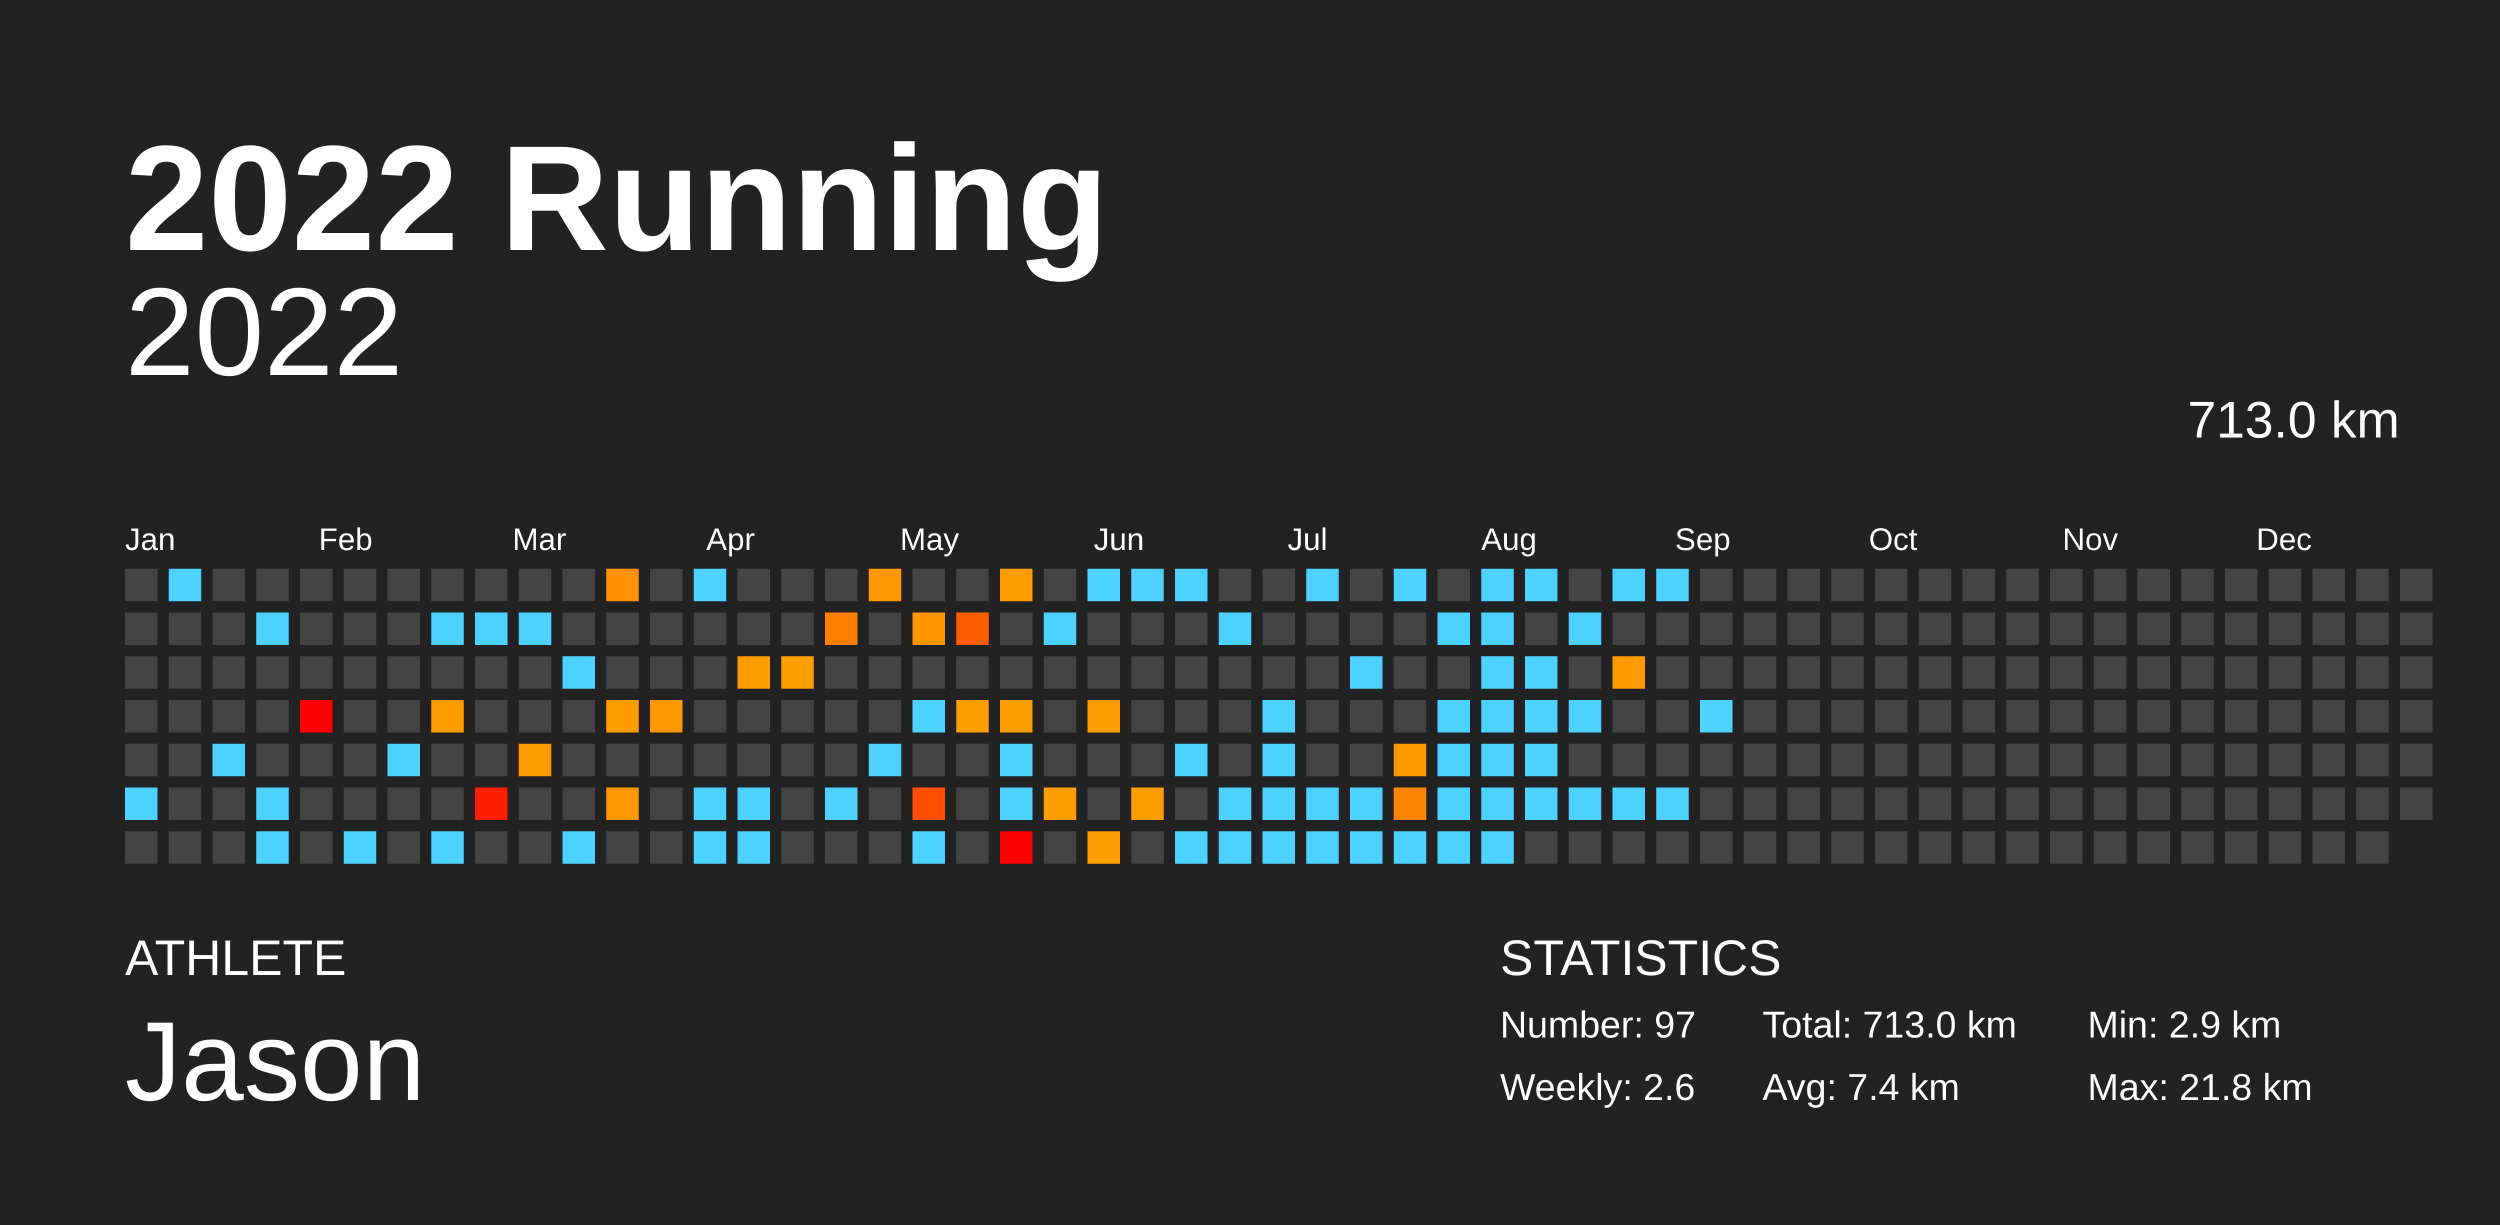
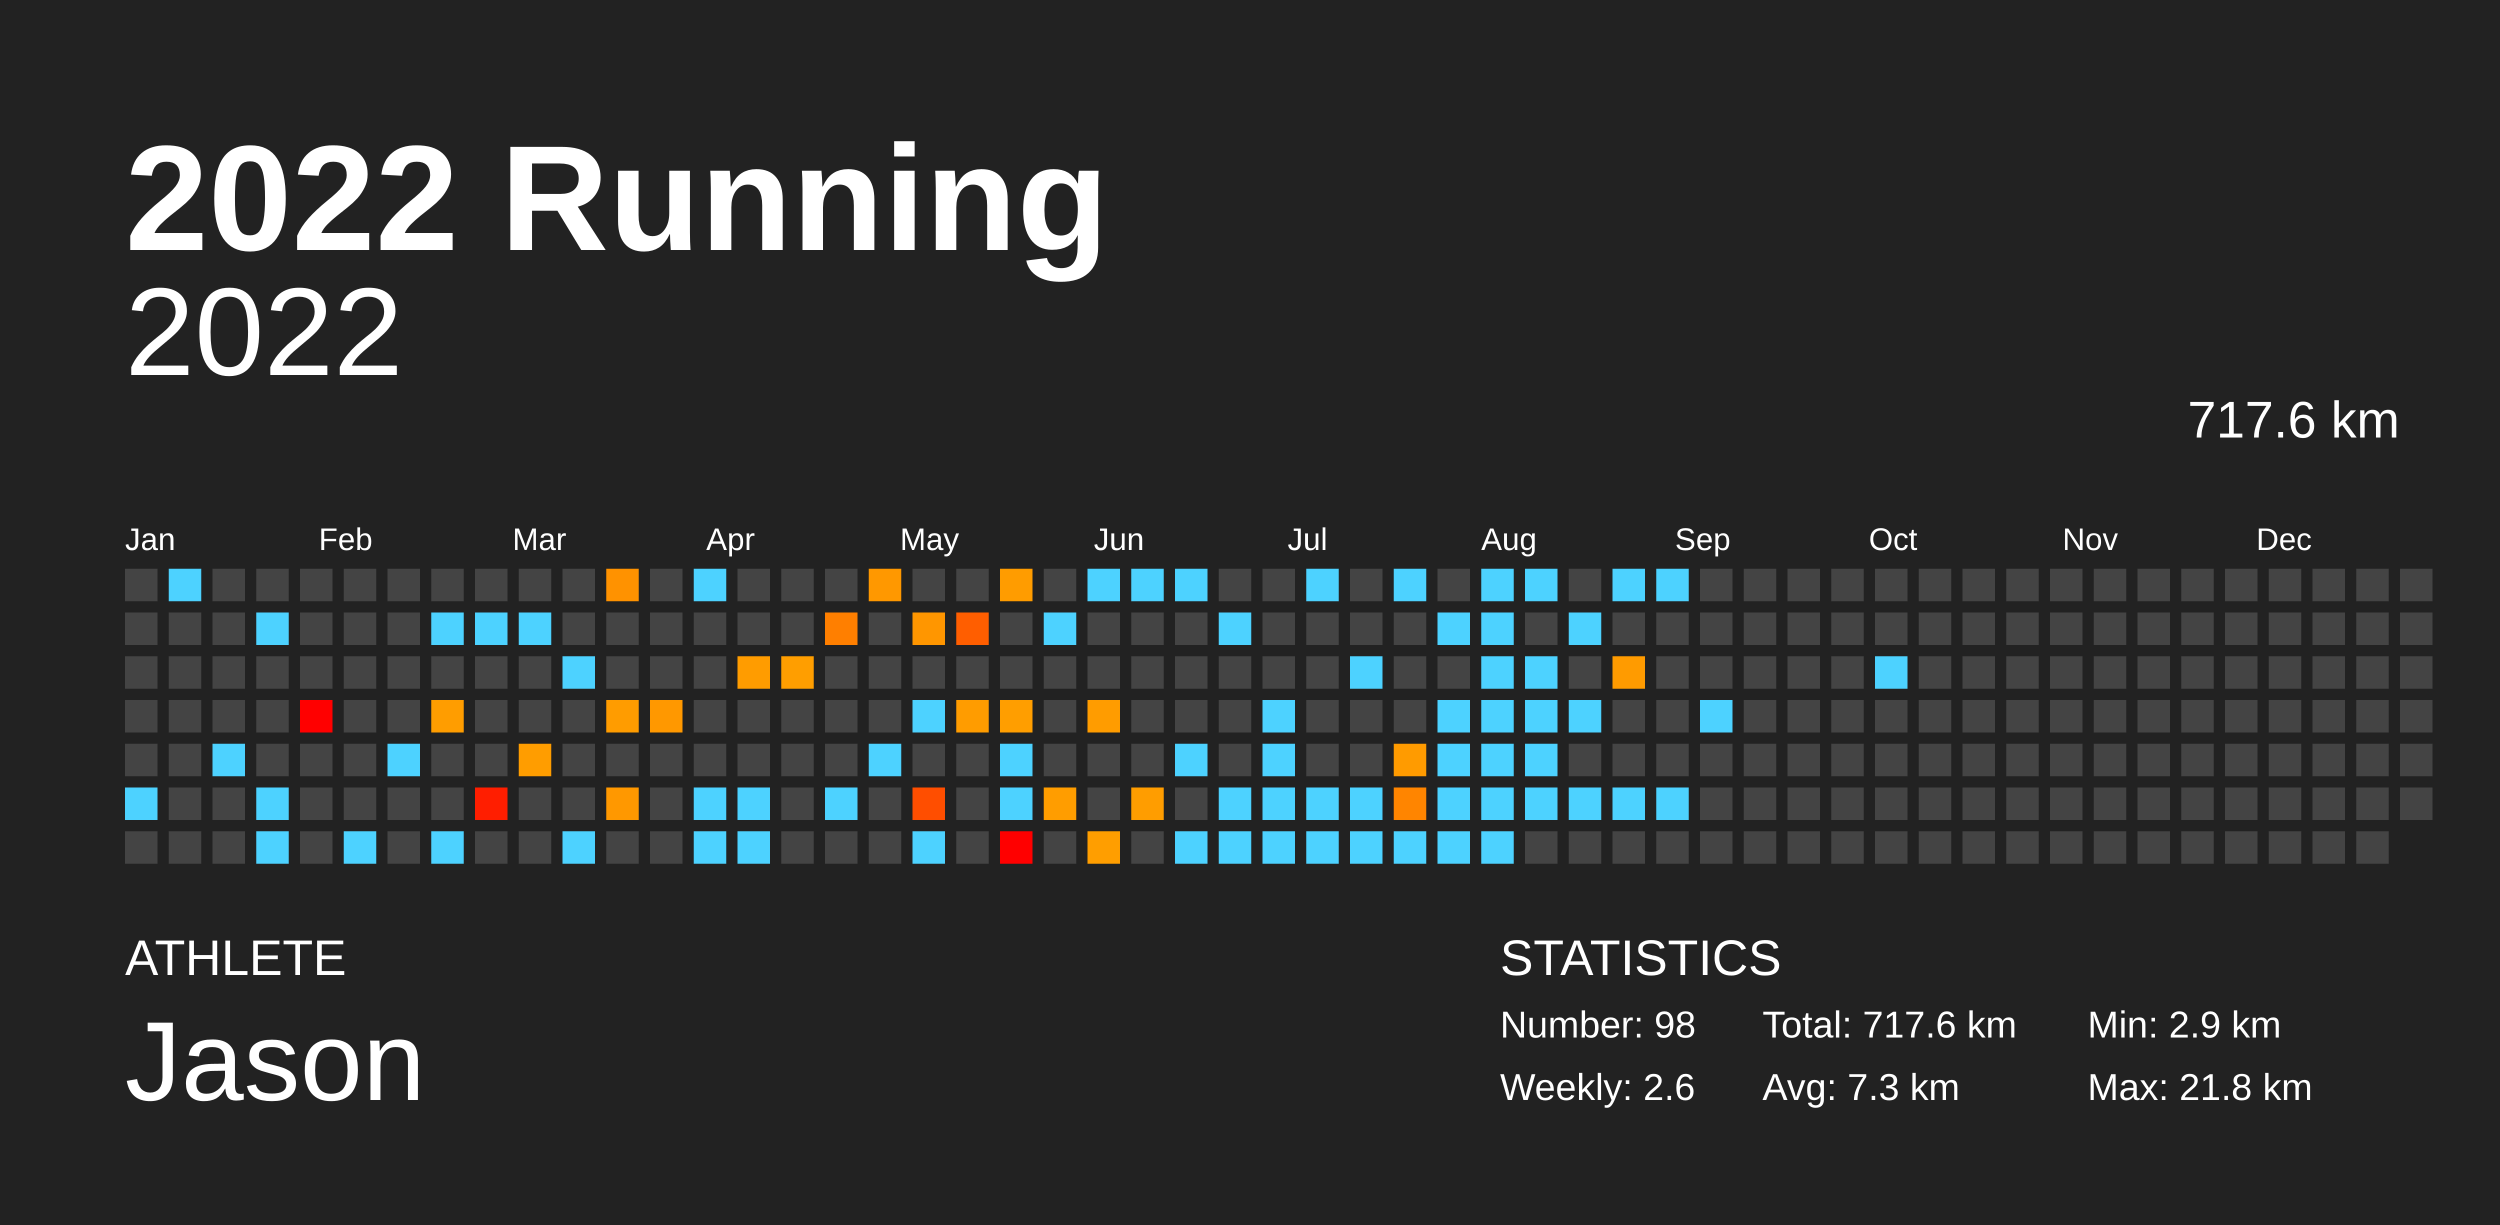
<svg xmlns="http://www.w3.org/2000/svg" baseProfile="full" height="98mm" version="1.1" viewBox="0,0,200,98" width="200mm">
  <defs />
  <rect fill="#222222" height="98" width="200" x="0" y="0" />
  <text fill="#FFFFFF" style="font-size:12px; font-family:Arial; font-weight:bold;" x="10" y="20">2022 Running</text>
  <text fill="#FFFFFF" style="font-size:4px; font-family:Arial" x="10" y="78">ATHLETE</text>
  <text fill="#FFFFFF" style="font-size:9px; font-family:Arial" x="10" y="88">Jason</text>
  <text fill="#FFFFFF" style="font-size:4px; font-family:Arial" x="120" y="78">STATISTICS</text>
-   <text fill="#FFFFFF" style="font-size:3px; font-family:Arial" x="120" y="83">Number: 97</text>
+   <text fill="#FFFFFF" style="font-size:3px; font-family:Arial" x="120" y="83">Number: 98</text>
  <text fill="#FFFFFF" style="font-size:3px; font-family:Arial" x="120" y="88">Weekly: 2.6</text>
-   <text fill="#FFFFFF" style="font-size:3px; font-family:Arial" x="141" y="83">Total: 713.0 km</text>
-   <text fill="#FFFFFF" style="font-size:3px; font-family:Arial" x="141" y="88">Avg: 7.4 km</text>
+   <text fill="#FFFFFF" style="font-size:3px; font-family:Arial" x="141" y="83">Total: 717.6 km</text>
+   <text fill="#FFFFFF" style="font-size:3px; font-family:Arial" x="141" y="88">Avg: 7.3 km</text>
  <text fill="#FFFFFF" style="font-size:3px; font-family:Arial" x="167" y="83">Min: 2.9 km</text>
  <text fill="#FFFFFF" style="font-size:3px; font-family:Arial" x="167" y="88">Max: 21.8 km</text>
  <text alignment-baseline="hanging" fill="#FFFFFF" style="font-size:10.0px; font-family:Arial;" x="10" y="30">2022</text>
-   <text alignment-baseline="hanging" fill="#FFFFFF" style="font-size:4.125px; font-family:Arial;" x="175" y="35">713.0 km</text>
+   <text alignment-baseline="hanging" fill="#FFFFFF" style="font-size:4.125px; font-family:Arial;" x="175" y="35">717.6 km</text>
  <text fill="#FFFFFF" style="font-size:2.5px; font-family:Arial" x="10.0" y="44">Jan</text>
  <text fill="#FFFFFF" style="font-size:2.5px; font-family:Arial" x="25.5" y="44">Feb</text>
  <text fill="#FFFFFF" style="font-size:2.5px; font-family:Arial" x="41.0" y="44">Mar</text>
  <text fill="#FFFFFF" style="font-size:2.5px; font-family:Arial" x="56.5" y="44">Apr</text>
  <text fill="#FFFFFF" style="font-size:2.5px; font-family:Arial" x="72.0" y="44">May</text>
  <text fill="#FFFFFF" style="font-size:2.5px; font-family:Arial" x="87.5" y="44">Jun</text>
  <text fill="#FFFFFF" style="font-size:2.5px; font-family:Arial" x="103.0" y="44">Jul</text>
  <text fill="#FFFFFF" style="font-size:2.5px; font-family:Arial" x="118.5" y="44">Aug</text>
  <text fill="#FFFFFF" style="font-size:2.5px; font-family:Arial" x="134.0" y="44">Sep</text>
  <text fill="#FFFFFF" style="font-size:2.5px; font-family:Arial" x="149.5" y="44">Oct</text>
  <text fill="#FFFFFF" style="font-size:2.5px; font-family:Arial" x="165.0" y="44">Nov</text>
  <text fill="#FFFFFF" style="font-size:2.5px; font-family:Arial" x="180.5" y="44">Dec</text>
  <rect fill="#444444" height="2.6" width="2.6" x="10.0" y="45.5" />
  <rect fill="#444444" height="2.6" width="2.6" x="10.0" y="49.0" />
  <rect fill="#444444" height="2.6" width="2.6" x="10.0" y="52.5" />
  <rect fill="#444444" height="2.6" width="2.6" x="10.0" y="56.0" />
  <rect fill="#444444" height="2.6" width="2.6" x="10.0" y="59.5" />
  <rect fill="#4dd2ff" height="2.6" width="2.6" x="10.0" y="63.0" />
  <rect fill="#444444" height="2.6" width="2.6" x="10.0" y="66.5" />
  <rect fill="#4dd2ff" height="2.6" width="2.6" x="13.5" y="45.5" />
  <rect fill="#444444" height="2.6" width="2.6" x="13.5" y="49.0" />
  <rect fill="#444444" height="2.6" width="2.6" x="13.5" y="52.5" />
  <rect fill="#444444" height="2.6" width="2.6" x="13.5" y="56.0" />
  <rect fill="#444444" height="2.6" width="2.6" x="13.5" y="59.5" />
  <rect fill="#444444" height="2.6" width="2.6" x="13.5" y="63.0" />
  <rect fill="#444444" height="2.6" width="2.6" x="13.5" y="66.5" />
  <rect fill="#444444" height="2.6" width="2.6" x="17.0" y="45.5" />
  <rect fill="#444444" height="2.6" width="2.6" x="17.0" y="49.0" />
  <rect fill="#444444" height="2.6" width="2.6" x="17.0" y="52.5" />
  <rect fill="#444444" height="2.6" width="2.6" x="17.0" y="56.0" />
  <rect fill="#4dd2ff" height="2.6" width="2.6" x="17.0" y="59.5" />
  <rect fill="#444444" height="2.6" width="2.6" x="17.0" y="63.0" />
  <rect fill="#444444" height="2.6" width="2.6" x="17.0" y="66.5" />
  <rect fill="#444444" height="2.6" width="2.6" x="20.5" y="45.5" />
  <rect fill="#4dd2ff" height="2.6" width="2.6" x="20.5" y="49.0" />
  <rect fill="#444444" height="2.6" width="2.6" x="20.5" y="52.5" />
  <rect fill="#444444" height="2.6" width="2.6" x="20.5" y="56.0" />
  <rect fill="#444444" height="2.6" width="2.6" x="20.5" y="59.5" />
  <rect fill="#4dd2ff" height="2.6" width="2.6" x="20.5" y="63.0" />
  <rect fill="#4dd2ff" height="2.6" width="2.6" x="20.5" y="66.5" />
  <rect fill="#444444" height="2.6" width="2.6" x="24.0" y="45.5" />
  <rect fill="#444444" height="2.6" width="2.6" x="24.0" y="49.0" />
  <rect fill="#444444" height="2.6" width="2.6" x="24.0" y="52.5" />
  <rect fill="red" height="2.6" width="2.6" x="24.0" y="56.0" />
  <rect fill="#444444" height="2.6" width="2.6" x="24.0" y="59.5" />
  <rect fill="#444444" height="2.6" width="2.6" x="24.0" y="63.0" />
  <rect fill="#444444" height="2.6" width="2.6" x="24.0" y="66.5" />
  <rect fill="#444444" height="2.6" width="2.6" x="27.5" y="45.5" />
  <rect fill="#444444" height="2.6" width="2.6" x="27.5" y="49.0" />
  <rect fill="#444444" height="2.6" width="2.6" x="27.5" y="52.5" />
  <rect fill="#444444" height="2.6" width="2.6" x="27.5" y="56.0" />
  <rect fill="#444444" height="2.6" width="2.6" x="27.5" y="59.5" />
  <rect fill="#444444" height="2.6" width="2.6" x="27.5" y="63.0" />
  <rect fill="#4dd2ff" height="2.6" width="2.6" x="27.5" y="66.5" />
  <rect fill="#444444" height="2.6" width="2.6" x="31.0" y="45.5" />
  <rect fill="#444444" height="2.6" width="2.6" x="31.0" y="49.0" />
  <rect fill="#444444" height="2.6" width="2.6" x="31.0" y="52.5" />
  <rect fill="#444444" height="2.6" width="2.6" x="31.0" y="56.0" />
  <rect fill="#4dd2ff" height="2.6" width="2.6" x="31.0" y="59.5" />
  <rect fill="#444444" height="2.6" width="2.6" x="31.0" y="63.0" />
  <rect fill="#444444" height="2.6" width="2.6" x="31.0" y="66.5" />
  <rect fill="#444444" height="2.6" width="2.6" x="34.5" y="45.5" />
  <rect fill="#4dd2ff" height="2.6" width="2.6" x="34.5" y="49.0" />
  <rect fill="#444444" height="2.6" width="2.6" x="34.5" y="52.5" />
  <rect fill="#ff9d00" height="2.6" width="2.6" x="34.5" y="56.0" />
  <rect fill="#444444" height="2.6" width="2.6" x="34.5" y="59.5" />
  <rect fill="#444444" height="2.6" width="2.6" x="34.5" y="63.0" />
  <rect fill="#4dd2ff" height="2.6" width="2.6" x="34.5" y="66.5" />
  <rect fill="#444444" height="2.6" width="2.6" x="38.0" y="45.5" />
  <rect fill="#4dd2ff" height="2.6" width="2.6" x="38.0" y="49.0" />
  <rect fill="#444444" height="2.6" width="2.6" x="38.0" y="52.5" />
  <rect fill="#444444" height="2.6" width="2.6" x="38.0" y="56.0" />
  <rect fill="#444444" height="2.6" width="2.6" x="38.0" y="59.5" />
  <rect fill="#ff1e00" height="2.6" width="2.6" x="38.0" y="63.0" />
  <rect fill="#444444" height="2.6" width="2.6" x="38.0" y="66.5" />
  <rect fill="#444444" height="2.6" width="2.6" x="41.5" y="45.5" />
  <rect fill="#4dd2ff" height="2.6" width="2.6" x="41.5" y="49.0" />
  <rect fill="#444444" height="2.6" width="2.6" x="41.5" y="52.5" />
  <rect fill="#444444" height="2.6" width="2.6" x="41.5" y="56.0" />
  <rect fill="#ff9d00" height="2.6" width="2.6" x="41.5" y="59.5" />
  <rect fill="#444444" height="2.6" width="2.6" x="41.5" y="63.0" />
  <rect fill="#444444" height="2.6" width="2.6" x="41.5" y="66.5" />
  <rect fill="#444444" height="2.6" width="2.6" x="45.0" y="45.5" />
  <rect fill="#444444" height="2.6" width="2.6" x="45.0" y="49.0" />
  <rect fill="#4dd2ff" height="2.6" width="2.6" x="45.0" y="52.5" />
  <rect fill="#444444" height="2.6" width="2.6" x="45.0" y="56.0" />
  <rect fill="#444444" height="2.6" width="2.6" x="45.0" y="59.5" />
  <rect fill="#444444" height="2.6" width="2.6" x="45.0" y="63.0" />
  <rect fill="#4dd2ff" height="2.6" width="2.6" x="45.0" y="66.5" />
  <rect fill="#ff9200" height="2.6" width="2.6" x="48.5" y="45.5" />
  <rect fill="#444444" height="2.6" width="2.6" x="48.5" y="49.0" />
  <rect fill="#444444" height="2.6" width="2.6" x="48.5" y="52.5" />
  <rect fill="#ff9c00" height="2.6" width="2.6" x="48.5" y="56.0" />
  <rect fill="#444444" height="2.6" width="2.6" x="48.5" y="59.5" />
  <rect fill="#ff9800" height="2.6" width="2.6" x="48.5" y="63.0" />
  <rect fill="#444444" height="2.6" width="2.6" x="48.5" y="66.5" />
  <rect fill="#444444" height="2.6" width="2.6" x="52.0" y="45.5" />
  <rect fill="#444444" height="2.6" width="2.6" x="52.0" y="49.0" />
  <rect fill="#444444" height="2.6" width="2.6" x="52.0" y="52.5" />
  <rect fill="#ff9800" height="2.6" width="2.6" x="52.0" y="56.0" />
  <rect fill="#444444" height="2.6" width="2.6" x="52.0" y="59.5" />
  <rect fill="#444444" height="2.6" width="2.6" x="52.0" y="63.0" />
  <rect fill="#444444" height="2.6" width="2.6" x="52.0" y="66.5" />
  <rect fill="#4dd2ff" height="2.6" width="2.6" x="55.5" y="45.5" />
  <rect fill="#444444" height="2.6" width="2.6" x="55.5" y="49.0" />
  <rect fill="#444444" height="2.6" width="2.6" x="55.5" y="52.5" />
  <rect fill="#444444" height="2.6" width="2.6" x="55.5" y="56.0" />
  <rect fill="#444444" height="2.6" width="2.6" x="55.5" y="59.5" />
  <rect fill="#4dd2ff" height="2.6" width="2.6" x="55.5" y="63.0" />
  <rect fill="#4dd2ff" height="2.6" width="2.6" x="55.5" y="66.5" />
  <rect fill="#444444" height="2.6" width="2.6" x="59.0" y="45.5" />
  <rect fill="#444444" height="2.6" width="2.6" x="59.0" y="49.0" />
  <rect fill="#ff9c00" height="2.6" width="2.6" x="59.0" y="52.5" />
  <rect fill="#444444" height="2.6" width="2.6" x="59.0" y="56.0" />
  <rect fill="#444444" height="2.6" width="2.6" x="59.0" y="59.5" />
  <rect fill="#4dd2ff" height="2.6" width="2.6" x="59.0" y="63.0" />
  <rect fill="#4dd2ff" height="2.6" width="2.6" x="59.0" y="66.5" />
  <rect fill="#444444" height="2.6" width="2.6" x="62.5" y="45.5" />
  <rect fill="#444444" height="2.6" width="2.6" x="62.5" y="49.0" />
  <rect fill="#ff9e00" height="2.6" width="2.6" x="62.5" y="52.5" />
  <rect fill="#444444" height="2.6" width="2.6" x="62.5" y="56.0" />
  <rect fill="#444444" height="2.6" width="2.6" x="62.5" y="59.5" />
  <rect fill="#444444" height="2.6" width="2.6" x="62.5" y="63.0" />
  <rect fill="#444444" height="2.6" width="2.6" x="62.5" y="66.5" />
  <rect fill="#444444" height="2.6" width="2.6" x="66.0" y="45.5" />
  <rect fill="#ff7f00" height="2.6" width="2.6" x="66.0" y="49.0" />
  <rect fill="#444444" height="2.6" width="2.6" x="66.0" y="52.5" />
  <rect fill="#444444" height="2.6" width="2.6" x="66.0" y="56.0" />
  <rect fill="#444444" height="2.6" width="2.6" x="66.0" y="59.5" />
  <rect fill="#4dd2ff" height="2.6" width="2.6" x="66.0" y="63.0" />
  <rect fill="#444444" height="2.6" width="2.6" x="66.0" y="66.5" />
  <rect fill="#ff9800" height="2.6" width="2.6" x="69.5" y="45.5" />
  <rect fill="#444444" height="2.6" width="2.6" x="69.5" y="49.0" />
  <rect fill="#444444" height="2.6" width="2.6" x="69.5" y="52.5" />
  <rect fill="#444444" height="2.6" width="2.6" x="69.5" y="56.0" />
  <rect fill="#4dd2ff" height="2.6" width="2.6" x="69.5" y="59.5" />
  <rect fill="#444444" height="2.6" width="2.6" x="69.5" y="63.0" />
  <rect fill="#444444" height="2.6" width="2.6" x="69.5" y="66.5" />
  <rect fill="#444444" height="2.6" width="2.6" x="73.0" y="45.5" />
  <rect fill="#ff9600" height="2.6" width="2.6" x="73.0" y="49.0" />
  <rect fill="#444444" height="2.6" width="2.6" x="73.0" y="52.5" />
  <rect fill="#4dd2ff" height="2.6" width="2.6" x="73.0" y="56.0" />
  <rect fill="#444444" height="2.6" width="2.6" x="73.0" y="59.5" />
  <rect fill="#ff4e00" height="2.6" width="2.6" x="73.0" y="63.0" />
  <rect fill="#4dd2ff" height="2.6" width="2.6" x="73.0" y="66.5" />
  <rect fill="#444444" height="2.6" width="2.6" x="76.5" y="45.5" />
  <rect fill="#ff5e00" height="2.6" width="2.6" x="76.5" y="49.0" />
  <rect fill="#444444" height="2.6" width="2.6" x="76.5" y="52.5" />
  <rect fill="#ff9c00" height="2.6" width="2.6" x="76.5" y="56.0" />
  <rect fill="#444444" height="2.6" width="2.6" x="76.5" y="59.5" />
  <rect fill="#444444" height="2.6" width="2.6" x="76.5" y="63.0" />
  <rect fill="#444444" height="2.6" width="2.6" x="76.5" y="66.5" />
  <rect fill="#ff9c00" height="2.6" width="2.6" x="80.0" y="45.5" />
  <rect fill="#444444" height="2.6" width="2.6" x="80.0" y="49.0" />
  <rect fill="#444444" height="2.6" width="2.6" x="80.0" y="52.5" />
  <rect fill="#ff9e00" height="2.6" width="2.6" x="80.0" y="56.0" />
  <rect fill="#4dd2ff" height="2.6" width="2.6" x="80.0" y="59.5" />
  <rect fill="#4dd2ff" height="2.6" width="2.6" x="80.0" y="63.0" />
  <rect fill="red" height="2.6" width="2.6" x="80.0" y="66.5" />
  <rect fill="#444444" height="2.6" width="2.6" x="83.5" y="45.5" />
  <rect fill="#4dd2ff" height="2.6" width="2.6" x="83.5" y="49.0" />
  <rect fill="#444444" height="2.6" width="2.6" x="83.5" y="52.5" />
  <rect fill="#444444" height="2.6" width="2.6" x="83.5" y="56.0" />
  <rect fill="#444444" height="2.6" width="2.6" x="83.5" y="59.5" />
  <rect fill="#ff9d00" height="2.6" width="2.6" x="83.5" y="63.0" />
  <rect fill="#444444" height="2.6" width="2.6" x="83.5" y="66.5" />
  <rect fill="#4dd2ff" height="2.6" width="2.6" x="87.0" y="45.5" />
  <rect fill="#444444" height="2.6" width="2.6" x="87.0" y="49.0" />
  <rect fill="#444444" height="2.6" width="2.6" x="87.0" y="52.5" />
  <rect fill="#ff9c00" height="2.6" width="2.6" x="87.0" y="56.0" />
  <rect fill="#444444" height="2.6" width="2.6" x="87.0" y="59.5" />
  <rect fill="#444444" height="2.6" width="2.6" x="87.0" y="63.0" />
  <rect fill="#ff9e00" height="2.6" width="2.6" x="87.0" y="66.5" />
  <rect fill="#4dd2ff" height="2.6" width="2.6" x="90.5" y="45.5" />
  <rect fill="#444444" height="2.6" width="2.6" x="90.5" y="49.0" />
  <rect fill="#444444" height="2.6" width="2.6" x="90.5" y="52.5" />
  <rect fill="#444444" height="2.6" width="2.6" x="90.5" y="56.0" />
  <rect fill="#444444" height="2.6" width="2.6" x="90.5" y="59.5" />
  <rect fill="#ff9d00" height="2.6" width="2.6" x="90.5" y="63.0" />
  <rect fill="#444444" height="2.6" width="2.6" x="90.5" y="66.5" />
  <rect fill="#4dd2ff" height="2.6" width="2.6" x="94.0" y="45.5" />
  <rect fill="#444444" height="2.6" width="2.6" x="94.0" y="49.0" />
  <rect fill="#444444" height="2.6" width="2.6" x="94.0" y="52.5" />
  <rect fill="#444444" height="2.6" width="2.6" x="94.0" y="56.0" />
  <rect fill="#4dd2ff" height="2.6" width="2.6" x="94.0" y="59.5" />
  <rect fill="#444444" height="2.6" width="2.6" x="94.0" y="63.0" />
  <rect fill="#4dd2ff" height="2.6" width="2.6" x="94.0" y="66.5" />
  <rect fill="#444444" height="2.6" width="2.6" x="97.5" y="45.5" />
  <rect fill="#4dd2ff" height="2.6" width="2.6" x="97.5" y="49.0" />
  <rect fill="#444444" height="2.6" width="2.6" x="97.5" y="52.5" />
  <rect fill="#444444" height="2.6" width="2.6" x="97.5" y="56.0" />
  <rect fill="#444444" height="2.6" width="2.6" x="97.5" y="59.5" />
  <rect fill="#4dd2ff" height="2.6" width="2.6" x="97.5" y="63.0" />
  <rect fill="#4dd2ff" height="2.6" width="2.6" x="97.5" y="66.5" />
  <rect fill="#444444" height="2.6" width="2.6" x="101.0" y="45.5" />
  <rect fill="#444444" height="2.6" width="2.6" x="101.0" y="49.0" />
  <rect fill="#444444" height="2.6" width="2.6" x="101.0" y="52.5" />
  <rect fill="#4dd2ff" height="2.6" width="2.6" x="101.0" y="56.0" />
  <rect fill="#4dd2ff" height="2.6" width="2.6" x="101.0" y="59.5" />
  <rect fill="#4dd2ff" height="2.6" width="2.6" x="101.0" y="63.0" />
  <rect fill="#4dd2ff" height="2.6" width="2.6" x="101.0" y="66.5" />
  <rect fill="#4dd2ff" height="2.6" width="2.6" x="104.5" y="45.5" />
  <rect fill="#444444" height="2.6" width="2.6" x="104.5" y="49.0" />
  <rect fill="#444444" height="2.6" width="2.6" x="104.5" y="52.5" />
  <rect fill="#444444" height="2.6" width="2.6" x="104.5" y="56.0" />
  <rect fill="#444444" height="2.6" width="2.6" x="104.5" y="59.5" />
  <rect fill="#4dd2ff" height="2.6" width="2.6" x="104.5" y="63.0" />
  <rect fill="#4dd2ff" height="2.6" width="2.6" x="104.5" y="66.5" />
  <rect fill="#444444" height="2.6" width="2.6" x="108.0" y="45.5" />
  <rect fill="#444444" height="2.6" width="2.6" x="108.0" y="49.0" />
  <rect fill="#4dd2ff" height="2.6" width="2.6" x="108.0" y="52.5" />
  <rect fill="#444444" height="2.6" width="2.6" x="108.0" y="56.0" />
  <rect fill="#444444" height="2.6" width="2.6" x="108.0" y="59.5" />
  <rect fill="#4dd2ff" height="2.6" width="2.6" x="108.0" y="63.0" />
  <rect fill="#4dd2ff" height="2.6" width="2.6" x="108.0" y="66.5" />
  <rect fill="#4dd2ff" height="2.6" width="2.6" x="111.5" y="45.5" />
  <rect fill="#444444" height="2.6" width="2.6" x="111.5" y="49.0" />
  <rect fill="#444444" height="2.6" width="2.6" x="111.5" y="52.5" />
  <rect fill="#444444" height="2.6" width="2.6" x="111.5" y="56.0" />
  <rect fill="#ff9b00" height="2.6" width="2.6" x="111.5" y="59.5" />
  <rect fill="#ff8500" height="2.6" width="2.6" x="111.5" y="63.0" />
  <rect fill="#4dd2ff" height="2.6" width="2.6" x="111.5" y="66.5" />
  <rect fill="#444444" height="2.6" width="2.6" x="115.0" y="45.5" />
  <rect fill="#4dd2ff" height="2.6" width="2.6" x="115.0" y="49.0" />
  <rect fill="#444444" height="2.6" width="2.6" x="115.0" y="52.5" />
  <rect fill="#4dd2ff" height="2.6" width="2.6" x="115.0" y="56.0" />
  <rect fill="#4dd2ff" height="2.6" width="2.6" x="115.0" y="59.5" />
  <rect fill="#4dd2ff" height="2.6" width="2.6" x="115.0" y="63.0" />
  <rect fill="#4dd2ff" height="2.6" width="2.6" x="115.0" y="66.5" />
  <rect fill="#4dd2ff" height="2.6" width="2.6" x="118.5" y="45.5" />
  <rect fill="#4dd2ff" height="2.6" width="2.6" x="118.5" y="49.0" />
  <rect fill="#4dd2ff" height="2.6" width="2.6" x="118.5" y="52.5" />
  <rect fill="#4dd2ff" height="2.6" width="2.6" x="118.5" y="56.0" />
  <rect fill="#4dd2ff" height="2.6" width="2.6" x="118.5" y="59.5" />
  <rect fill="#4dd2ff" height="2.6" width="2.6" x="118.5" y="63.0" />
  <rect fill="#4dd2ff" height="2.6" width="2.6" x="118.5" y="66.5" />
  <rect fill="#4dd2ff" height="2.6" width="2.6" x="122.0" y="45.5" />
  <rect fill="#444444" height="2.6" width="2.6" x="122.0" y="49.0" />
  <rect fill="#4dd2ff" height="2.6" width="2.6" x="122.0" y="52.5" />
  <rect fill="#4dd2ff" height="2.6" width="2.6" x="122.0" y="56.0" />
  <rect fill="#4dd2ff" height="2.6" width="2.6" x="122.0" y="59.5" />
  <rect fill="#4dd2ff" height="2.6" width="2.6" x="122.0" y="63.0" />
  <rect fill="#444444" height="2.6" width="2.6" x="122.0" y="66.5" />
  <rect fill="#444444" height="2.6" width="2.6" x="125.5" y="45.5" />
  <rect fill="#4dd2ff" height="2.6" width="2.6" x="125.5" y="49.0" />
  <rect fill="#444444" height="2.6" width="2.6" x="125.5" y="52.5" />
  <rect fill="#4dd2ff" height="2.6" width="2.6" x="125.5" y="56.0" />
  <rect fill="#444444" height="2.6" width="2.6" x="125.5" y="59.5" />
  <rect fill="#4dd2ff" height="2.6" width="2.6" x="125.5" y="63.0" />
  <rect fill="#444444" height="2.6" width="2.6" x="125.5" y="66.5" />
  <rect fill="#4dd2ff" height="2.6" width="2.6" x="129.0" y="45.5" />
  <rect fill="#444444" height="2.6" width="2.6" x="129.0" y="49.0" />
  <rect fill="#ff9b00" height="2.6" width="2.6" x="129.0" y="52.5" />
  <rect fill="#444444" height="2.6" width="2.6" x="129.0" y="56.0" />
  <rect fill="#444444" height="2.6" width="2.6" x="129.0" y="59.5" />
  <rect fill="#4dd2ff" height="2.6" width="2.6" x="129.0" y="63.0" />
  <rect fill="#444444" height="2.6" width="2.6" x="129.0" y="66.5" />
  <rect fill="#4dd2ff" height="2.6" width="2.6" x="132.5" y="45.5" />
  <rect fill="#444444" height="2.6" width="2.6" x="132.5" y="49.0" />
  <rect fill="#444444" height="2.6" width="2.6" x="132.5" y="52.5" />
  <rect fill="#444444" height="2.6" width="2.6" x="132.5" y="56.0" />
  <rect fill="#444444" height="2.6" width="2.6" x="132.5" y="59.5" />
  <rect fill="#4dd2ff" height="2.6" width="2.6" x="132.5" y="63.0" />
  <rect fill="#444444" height="2.6" width="2.6" x="132.5" y="66.5" />
  <rect fill="#444444" height="2.6" width="2.6" x="136.0" y="45.5" />
  <rect fill="#444444" height="2.6" width="2.6" x="136.0" y="49.0" />
  <rect fill="#444444" height="2.6" width="2.6" x="136.0" y="52.5" />
  <rect fill="#4dd2ff" height="2.6" width="2.6" x="136.0" y="56.0" />
  <rect fill="#444444" height="2.6" width="2.6" x="136.0" y="59.5" />
  <rect fill="#444444" height="2.6" width="2.6" x="136.0" y="63.0" />
  <rect fill="#444444" height="2.6" width="2.6" x="136.0" y="66.5" />
  <rect fill="#444444" height="2.6" width="2.6" x="139.5" y="45.5" />
  <rect fill="#444444" height="2.6" width="2.6" x="139.5" y="49.0" />
  <rect fill="#444444" height="2.6" width="2.6" x="139.5" y="52.5" />
  <rect fill="#444444" height="2.6" width="2.6" x="139.5" y="56.0" />
  <rect fill="#444444" height="2.6" width="2.6" x="139.5" y="59.5" />
  <rect fill="#444444" height="2.6" width="2.6" x="139.5" y="63.0" />
  <rect fill="#444444" height="2.6" width="2.6" x="139.5" y="66.5" />
  <rect fill="#444444" height="2.6" width="2.6" x="143.0" y="45.5" />
  <rect fill="#444444" height="2.6" width="2.6" x="143.0" y="49.0" />
  <rect fill="#444444" height="2.6" width="2.6" x="143.0" y="52.5" />
  <rect fill="#444444" height="2.6" width="2.6" x="143.0" y="56.0" />
  <rect fill="#444444" height="2.6" width="2.6" x="143.0" y="59.5" />
  <rect fill="#444444" height="2.6" width="2.6" x="143.0" y="63.0" />
  <rect fill="#444444" height="2.6" width="2.6" x="143.0" y="66.5" />
  <rect fill="#444444" height="2.6" width="2.6" x="146.5" y="45.5" />
  <rect fill="#444444" height="2.6" width="2.6" x="146.5" y="49.0" />
  <rect fill="#444444" height="2.6" width="2.6" x="146.5" y="52.5" />
  <rect fill="#444444" height="2.6" width="2.6" x="146.5" y="56.0" />
  <rect fill="#444444" height="2.6" width="2.6" x="146.5" y="59.5" />
  <rect fill="#444444" height="2.6" width="2.6" x="146.5" y="63.0" />
  <rect fill="#444444" height="2.6" width="2.6" x="146.5" y="66.5" />
  <rect fill="#444444" height="2.6" width="2.6" x="150.0" y="45.5" />
  <rect fill="#444444" height="2.6" width="2.6" x="150.0" y="49.0" />
-   <rect fill="#444444" height="2.6" width="2.6" x="150.0" y="52.5" />
+   <rect fill="#4dd2ff" height="2.6" width="2.6" x="150.0" y="52.5" />
  <rect fill="#444444" height="2.6" width="2.6" x="150.0" y="56.0" />
  <rect fill="#444444" height="2.6" width="2.6" x="150.0" y="59.5" />
  <rect fill="#444444" height="2.6" width="2.6" x="150.0" y="63.0" />
  <rect fill="#444444" height="2.6" width="2.6" x="150.0" y="66.5" />
  <rect fill="#444444" height="2.6" width="2.6" x="153.5" y="45.5" />
  <rect fill="#444444" height="2.6" width="2.6" x="153.5" y="49.0" />
  <rect fill="#444444" height="2.6" width="2.6" x="153.5" y="52.5" />
  <rect fill="#444444" height="2.6" width="2.6" x="153.5" y="56.0" />
  <rect fill="#444444" height="2.6" width="2.6" x="153.5" y="59.5" />
  <rect fill="#444444" height="2.6" width="2.6" x="153.5" y="63.0" />
  <rect fill="#444444" height="2.6" width="2.6" x="153.5" y="66.5" />
  <rect fill="#444444" height="2.6" width="2.6" x="157.0" y="45.5" />
  <rect fill="#444444" height="2.6" width="2.6" x="157.0" y="49.0" />
  <rect fill="#444444" height="2.6" width="2.6" x="157.0" y="52.5" />
  <rect fill="#444444" height="2.6" width="2.6" x="157.0" y="56.0" />
  <rect fill="#444444" height="2.6" width="2.6" x="157.0" y="59.5" />
  <rect fill="#444444" height="2.6" width="2.6" x="157.0" y="63.0" />
  <rect fill="#444444" height="2.6" width="2.6" x="157.0" y="66.5" />
  <rect fill="#444444" height="2.6" width="2.6" x="160.5" y="45.5" />
  <rect fill="#444444" height="2.6" width="2.6" x="160.5" y="49.0" />
  <rect fill="#444444" height="2.6" width="2.6" x="160.5" y="52.5" />
  <rect fill="#444444" height="2.6" width="2.6" x="160.5" y="56.0" />
  <rect fill="#444444" height="2.6" width="2.6" x="160.5" y="59.5" />
  <rect fill="#444444" height="2.6" width="2.6" x="160.5" y="63.0" />
  <rect fill="#444444" height="2.6" width="2.6" x="160.5" y="66.5" />
  <rect fill="#444444" height="2.6" width="2.6" x="164.0" y="45.5" />
  <rect fill="#444444" height="2.6" width="2.6" x="164.0" y="49.0" />
  <rect fill="#444444" height="2.6" width="2.6" x="164.0" y="52.5" />
  <rect fill="#444444" height="2.6" width="2.6" x="164.0" y="56.0" />
  <rect fill="#444444" height="2.6" width="2.6" x="164.0" y="59.5" />
  <rect fill="#444444" height="2.6" width="2.6" x="164.0" y="63.0" />
  <rect fill="#444444" height="2.6" width="2.6" x="164.0" y="66.5" />
  <rect fill="#444444" height="2.6" width="2.6" x="167.5" y="45.5" />
  <rect fill="#444444" height="2.6" width="2.6" x="167.5" y="49.0" />
  <rect fill="#444444" height="2.6" width="2.6" x="167.5" y="52.5" />
  <rect fill="#444444" height="2.6" width="2.6" x="167.5" y="56.0" />
  <rect fill="#444444" height="2.6" width="2.6" x="167.5" y="59.5" />
  <rect fill="#444444" height="2.6" width="2.6" x="167.5" y="63.0" />
  <rect fill="#444444" height="2.6" width="2.6" x="167.5" y="66.5" />
  <rect fill="#444444" height="2.6" width="2.6" x="171.0" y="45.5" />
  <rect fill="#444444" height="2.6" width="2.6" x="171.0" y="49.0" />
  <rect fill="#444444" height="2.6" width="2.6" x="171.0" y="52.5" />
  <rect fill="#444444" height="2.6" width="2.6" x="171.0" y="56.0" />
  <rect fill="#444444" height="2.6" width="2.6" x="171.0" y="59.5" />
  <rect fill="#444444" height="2.6" width="2.6" x="171.0" y="63.0" />
  <rect fill="#444444" height="2.6" width="2.6" x="171.0" y="66.5" />
  <rect fill="#444444" height="2.6" width="2.6" x="174.5" y="45.5" />
  <rect fill="#444444" height="2.6" width="2.6" x="174.5" y="49.0" />
  <rect fill="#444444" height="2.6" width="2.6" x="174.5" y="52.5" />
  <rect fill="#444444" height="2.6" width="2.6" x="174.5" y="56.0" />
  <rect fill="#444444" height="2.6" width="2.6" x="174.5" y="59.5" />
  <rect fill="#444444" height="2.6" width="2.6" x="174.5" y="63.0" />
  <rect fill="#444444" height="2.6" width="2.6" x="174.5" y="66.5" />
  <rect fill="#444444" height="2.6" width="2.6" x="178.0" y="45.5" />
  <rect fill="#444444" height="2.6" width="2.6" x="178.0" y="49.0" />
  <rect fill="#444444" height="2.6" width="2.6" x="178.0" y="52.5" />
  <rect fill="#444444" height="2.6" width="2.6" x="178.0" y="56.0" />
  <rect fill="#444444" height="2.6" width="2.6" x="178.0" y="59.5" />
  <rect fill="#444444" height="2.6" width="2.6" x="178.0" y="63.0" />
  <rect fill="#444444" height="2.6" width="2.6" x="178.0" y="66.5" />
  <rect fill="#444444" height="2.6" width="2.6" x="181.5" y="45.5" />
  <rect fill="#444444" height="2.6" width="2.6" x="181.5" y="49.0" />
  <rect fill="#444444" height="2.6" width="2.6" x="181.5" y="52.5" />
  <rect fill="#444444" height="2.6" width="2.6" x="181.5" y="56.0" />
  <rect fill="#444444" height="2.6" width="2.6" x="181.5" y="59.5" />
  <rect fill="#444444" height="2.6" width="2.6" x="181.5" y="63.0" />
  <rect fill="#444444" height="2.6" width="2.6" x="181.5" y="66.5" />
  <rect fill="#444444" height="2.6" width="2.6" x="185.0" y="45.5" />
  <rect fill="#444444" height="2.6" width="2.6" x="185.0" y="49.0" />
  <rect fill="#444444" height="2.6" width="2.6" x="185.0" y="52.5" />
  <rect fill="#444444" height="2.6" width="2.6" x="185.0" y="56.0" />
  <rect fill="#444444" height="2.6" width="2.6" x="185.0" y="59.5" />
  <rect fill="#444444" height="2.6" width="2.6" x="185.0" y="63.0" />
  <rect fill="#444444" height="2.6" width="2.6" x="185.0" y="66.5" />
  <rect fill="#444444" height="2.6" width="2.6" x="188.5" y="45.5" />
  <rect fill="#444444" height="2.6" width="2.6" x="188.5" y="49.0" />
  <rect fill="#444444" height="2.6" width="2.6" x="188.5" y="52.5" />
  <rect fill="#444444" height="2.6" width="2.6" x="188.5" y="56.0" />
  <rect fill="#444444" height="2.6" width="2.6" x="188.5" y="59.5" />
  <rect fill="#444444" height="2.6" width="2.6" x="188.5" y="63.0" />
  <rect fill="#444444" height="2.6" width="2.6" x="188.5" y="66.5" />
  <rect fill="#444444" height="2.6" width="2.6" x="192.0" y="45.5" />
  <rect fill="#444444" height="2.6" width="2.6" x="192.0" y="49.0" />
  <rect fill="#444444" height="2.6" width="2.6" x="192.0" y="52.5" />
  <rect fill="#444444" height="2.6" width="2.6" x="192.0" y="56.0" />
  <rect fill="#444444" height="2.6" width="2.6" x="192.0" y="59.5" />
  <rect fill="#444444" height="2.6" width="2.6" x="192.0" y="63.0" />
</svg>
